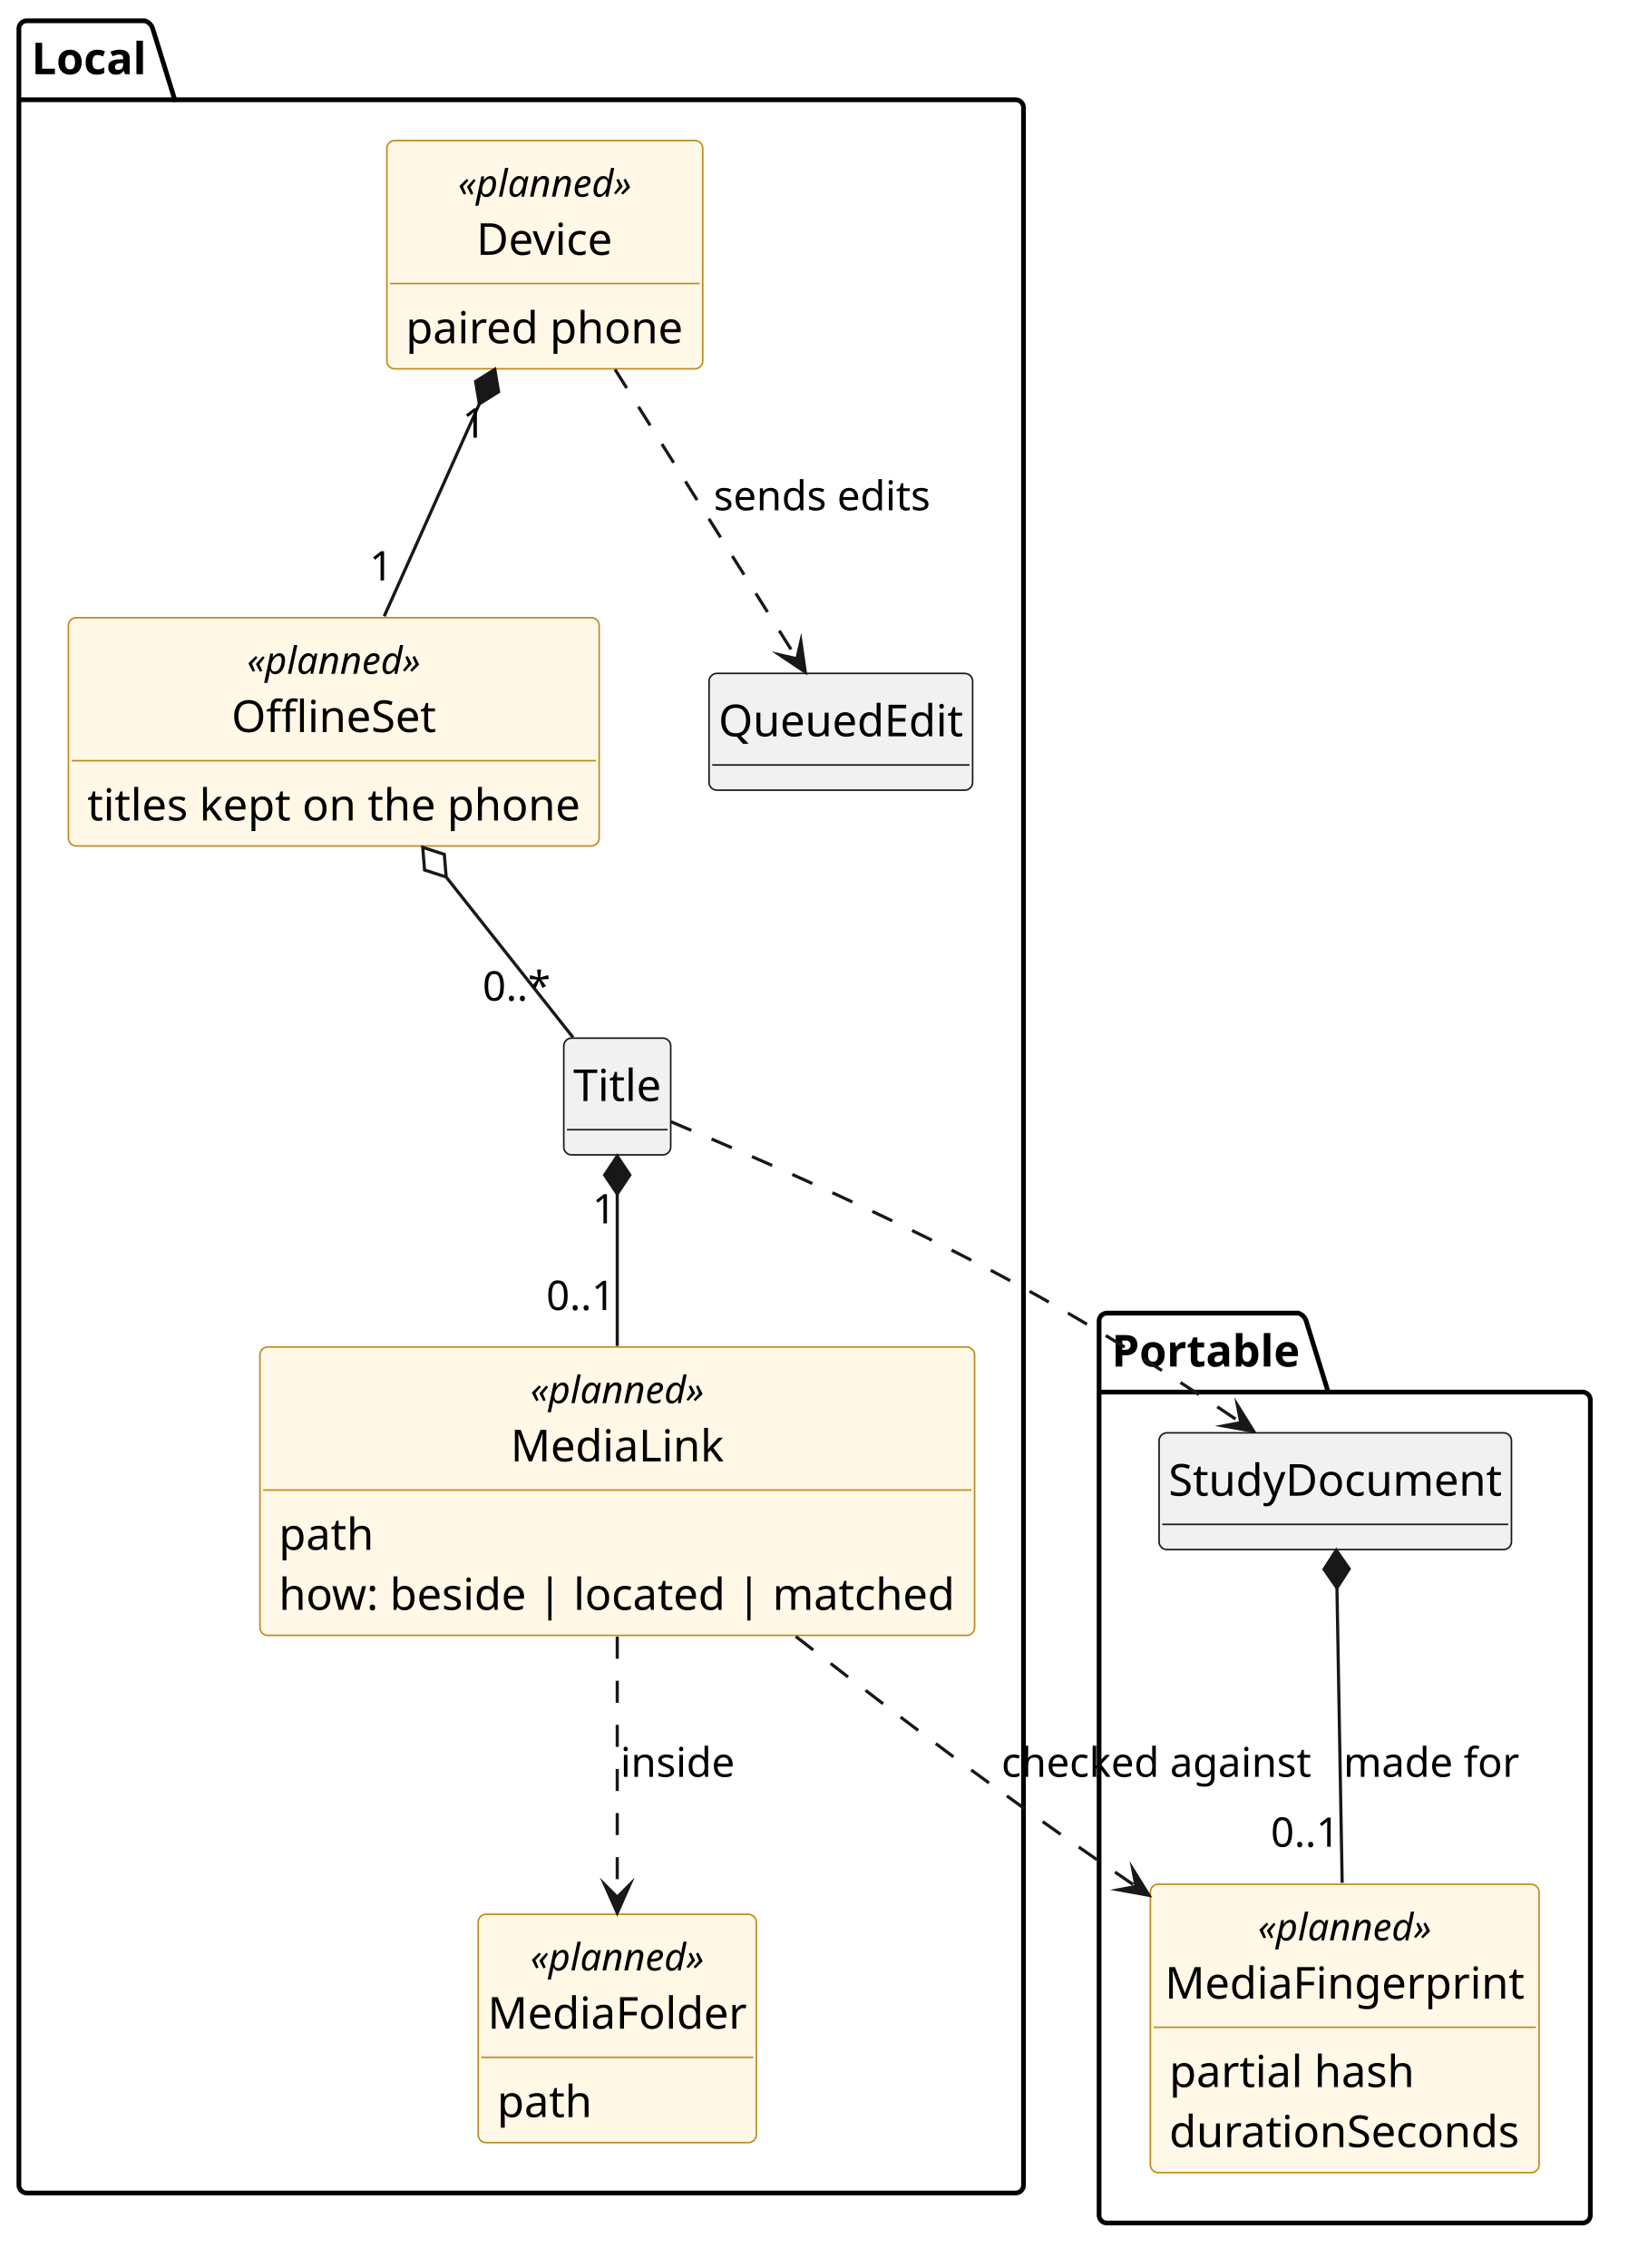
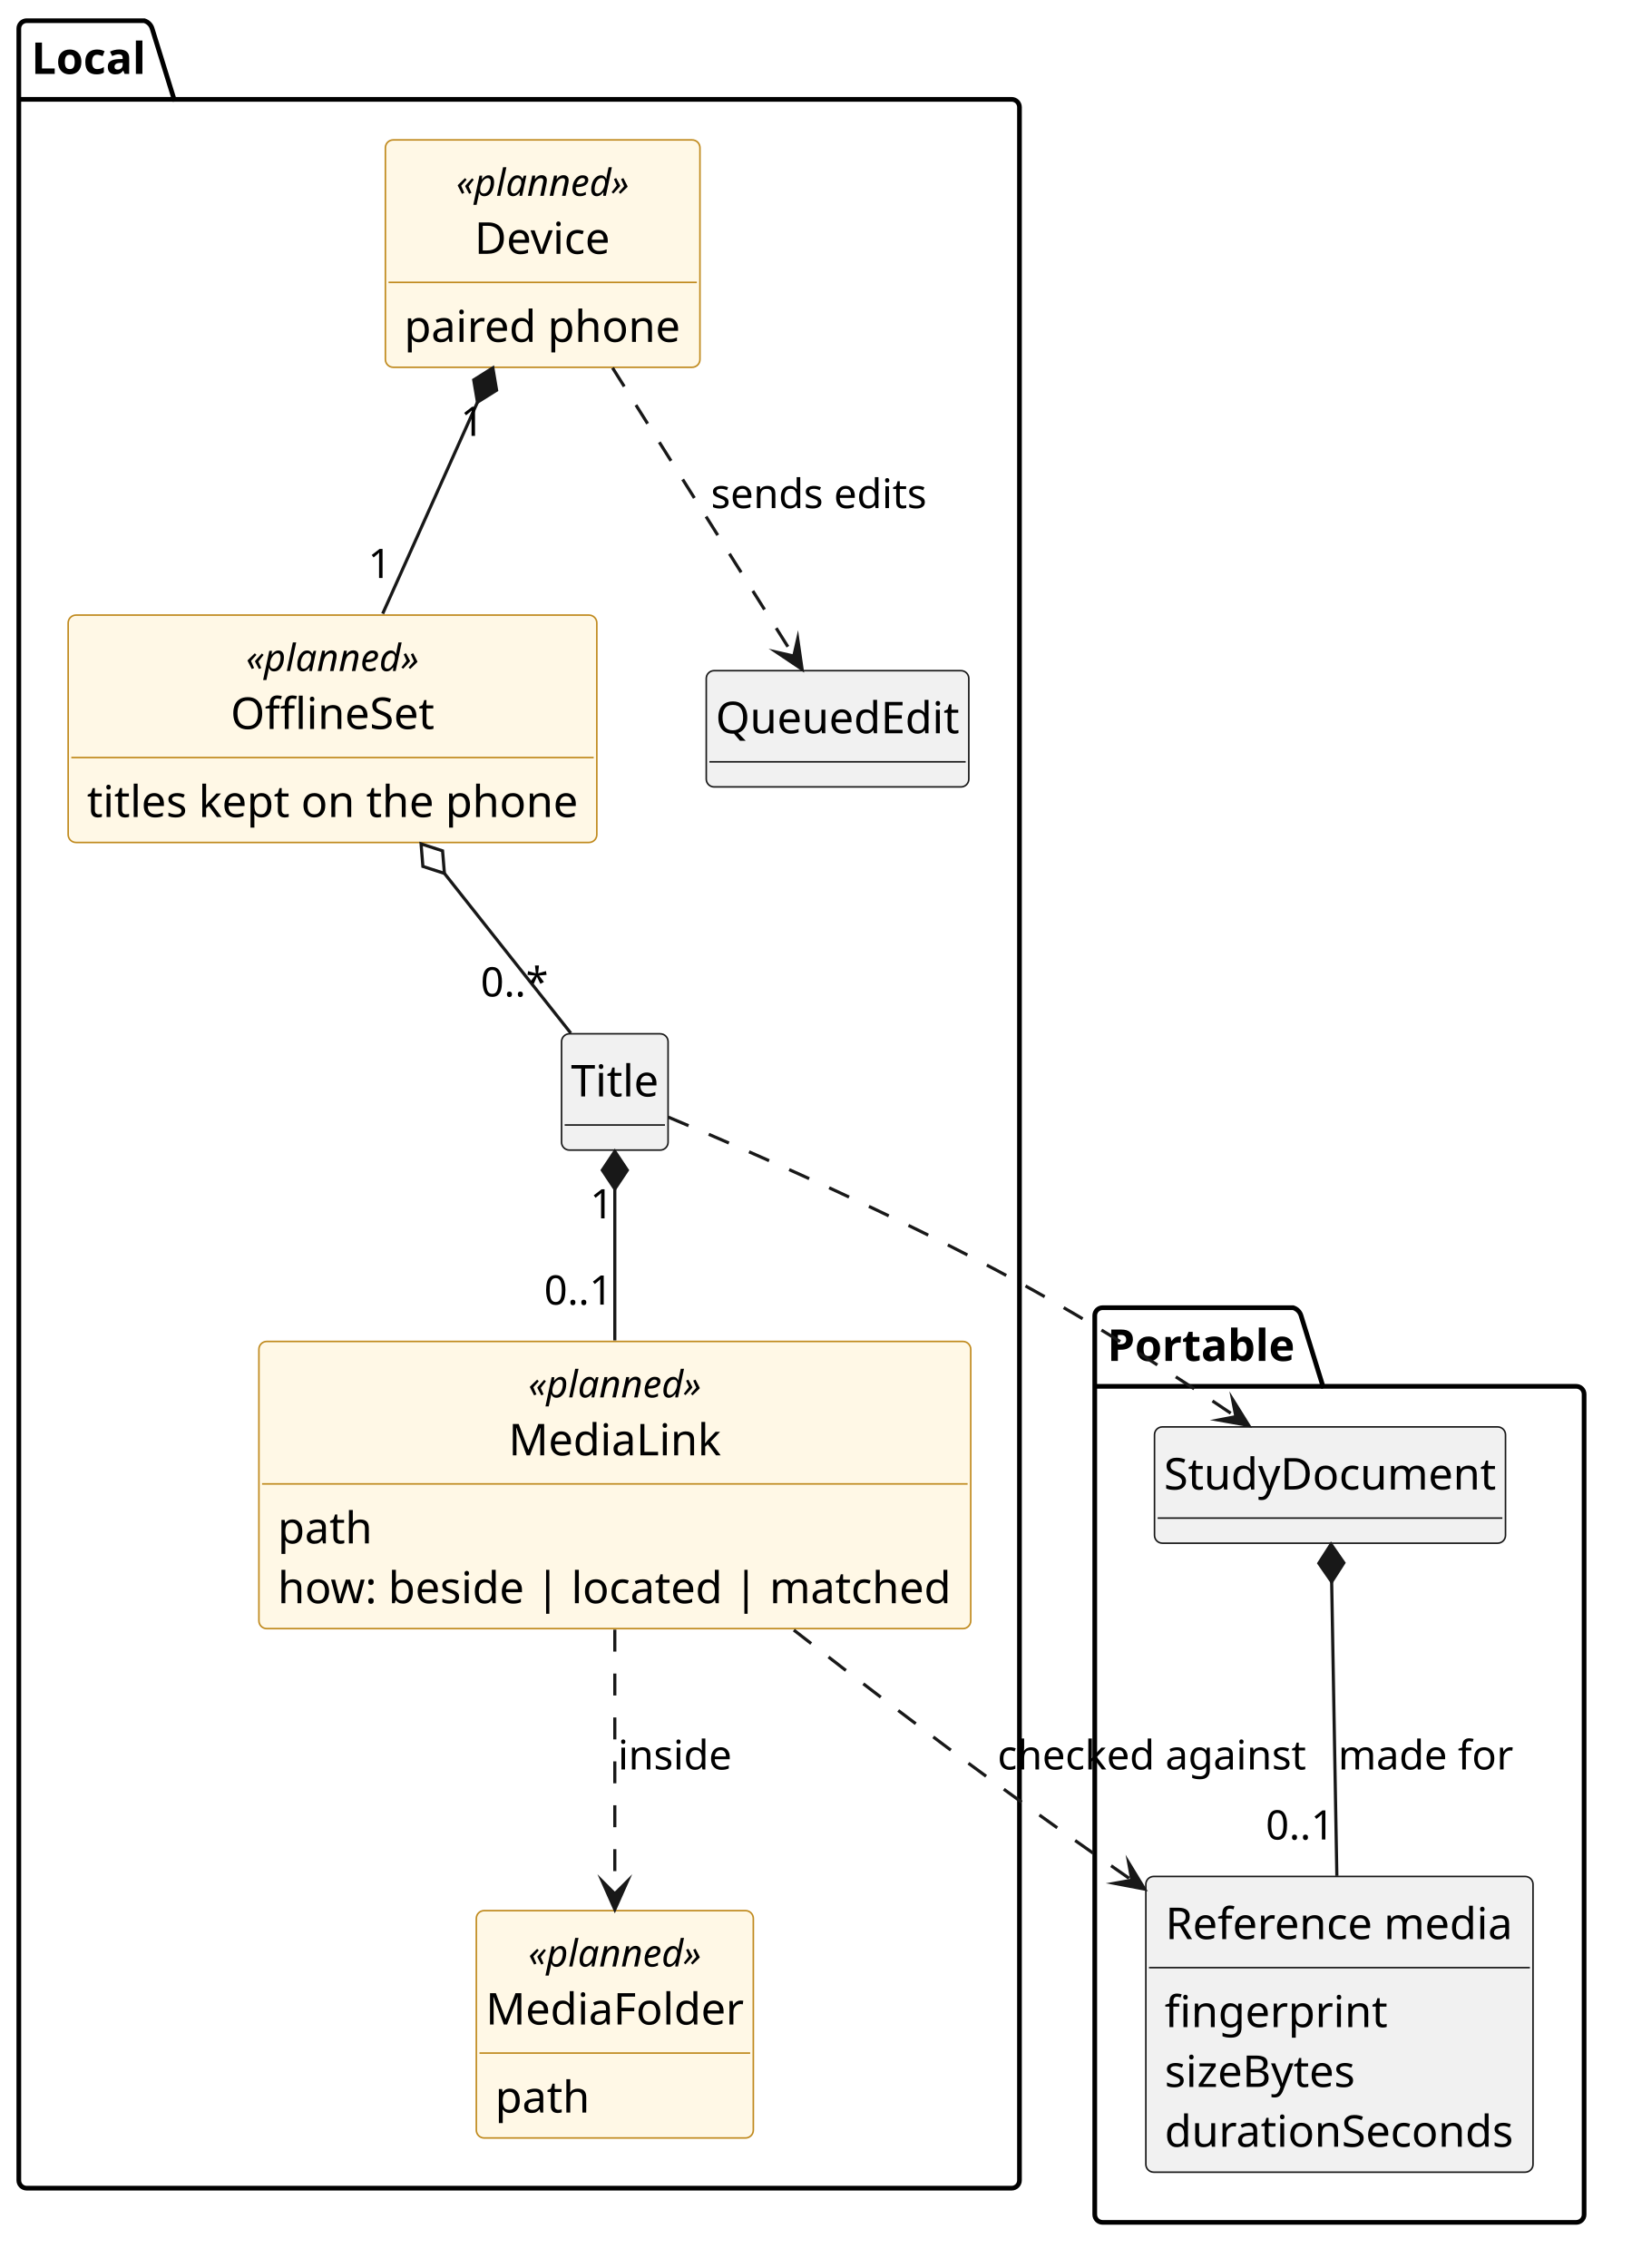
- <svg xmlns="http://www.w3.org/2000/svg" version="1.1" data-diagram-type="CLASS" style="width:520px;height:720px;background:#FFFFFF;" width="520px" height="720px" viewBox="0 0 520 720" zoomAndPan="magnify" preserveAspectRatio="none" contentStyleType="text/css">
+ <svg xmlns="http://www.w3.org/2000/svg" version="1.1" data-diagram-type="CLASS" style="width:520px;height:723px;background:#FFFFFF;" width="520px" height="723px" viewBox="0 0 520 723" zoomAndPan="magnify" preserveAspectRatio="none" contentStyleType="text/css">
  <defs />
  <g font-family="sans-serif" lengthAdjust="spacing">
    <g class="cluster" data-qualified-name="Portable" id="ent0001" data-source-line="11">
-       <path d="M351.5,416.862 L412.252,416.862 A3.75,3.75 0 0 1 414.752,419.362 L421.752,441.93 L502.5,441.93 A2.5,2.5 0 0 1 505,444.43 L505,703.222 A2.5,2.5 0 0 1 502.5,705.722 L351.5,705.722 A2.5,2.5 0 0 1 349,703.222 L349,419.362 A2.5,2.5 0 0 1 351.5,416.862" style="stroke:#000;stroke-width:1.5;" fill="none" />
-       <line x1="349" y1="441.93" x2="421.752" y2="441.93" style="stroke:#000;stroke-width:1.5;" />
-       <text x="353" y="433.828" fill="#000" font-size="14" textLength="59.752" font-weight="700">Portable</text>
+       <path d="M351.5,416.872 L412.252,416.872 A3.75,3.75 0 0 1 414.752,419.372 L421.752,441.94 L502.5,441.94 A2.5,2.5 0 0 1 505,444.44 L505,705.952 A2.5,2.5 0 0 1 502.5,708.452 L351.5,708.452 A2.5,2.5 0 0 1 349,705.952 L349,419.372 A2.5,2.5 0 0 1 351.5,416.872" style="stroke:#000;stroke-width:1.5;" fill="none" />
+       <line x1="349" y1="441.94" x2="421.752" y2="441.94" style="stroke:#000;stroke-width:1.5;" />
+       <text x="353" y="433.838" fill="#000" font-size="14" textLength="59.752" font-weight="700">Portable</text>
    </g>
-     <g class="cluster" data-qualified-name="Local" id="ent0004" data-source-line="18">
-       <path d="M8.5,6.602 L45.998,6.602 A3.75,3.75 0 0 1 48.498,9.102 L55.498,31.67 L322.5,31.67 A2.5,2.5 0 0 1 325,34.17 L325,693.692 A2.5,2.5 0 0 1 322.5,696.192 L8.5,696.192 A2.5,2.5 0 0 1 6,693.692 L6,9.102 A2.5,2.5 0 0 1 8.5,6.602" style="stroke:#000;stroke-width:1.5;" fill="none" />
+     <g class="cluster" data-qualified-name="Local" id="ent0004" data-source-line="19">
+       <path d="M8.5,6.602 L45.998,6.602 A3.75,3.75 0 0 1 48.498,9.102 L55.498,31.67 L322.5,31.67 A2.5,2.5 0 0 1 325,34.17 L325,695.052 A2.5,2.5 0 0 1 322.5,697.552 L8.5,697.552 A2.5,2.5 0 0 1 6,695.052 L6,9.102 A2.5,2.5 0 0 1 8.5,6.602" style="stroke:#000;stroke-width:1.5;" fill="none" />
      <line x1="6" y1="31.67" x2="55.498" y2="31.67" style="stroke:#000;stroke-width:1.5;" />
      <text x="10" y="23.568" fill="#000" font-size="14" textLength="36.498" font-weight="700">Local</text>
    </g>
    <g class="entity" data-qualified-name="Portable.StudyDocument" id="ent0002" data-source-line="12">
-       <rect x="368.05" y="454.862" width="111.896" height="37.068" fill="#F1F1F1" style="stroke:#181818;stroke-width:0.5;" rx="2.5" ry="2.5" />
-       <text x="371.05" y="474.828" fill="#000" font-size="14" textLength="105.896">StudyDocument</text>
-       <line x1="369.05" y1="483.93" x2="478.946" y2="483.93" style="stroke:#181818;stroke-width:0.5;" />
+       <rect x="368.05" y="454.872" width="111.896" height="37.068" fill="#F1F1F1" style="stroke:#181818;stroke-width:0.5;" rx="2.5" ry="2.5" />
+       <text x="371.05" y="474.838" fill="#000" font-size="14" textLength="105.896">StudyDocument</text>
+       <line x1="369.05" y1="483.94" x2="478.946" y2="483.94" style="stroke:#181818;stroke-width:0.5;" />
    </g>
-     <g class="entity" data-qualified-name="Portable.MediaFingerprint" id="ent0003" data-source-line="13">
-       <rect x="365.29" y="598.172" width="123.426" height="91.548" fill="#FFF8E6" style="stroke:#C08A1E;stroke-width:0.5;" rx="2.5" ry="2.5" />
-       <text x="399.433" y="616" fill="#000" font-size="12" textLength="55.14" font-style="italic">«planned»</text>
-       <text x="369.904" y="634.482" fill="#000" font-size="14" textLength="114.198">MediaFingerprint</text>
-       <line x1="366.29" y1="643.584" x2="487.716" y2="643.584" style="stroke:#C08A1E;stroke-width:0.5;" />
-       <text x="371.29" y="662.55" fill="#000" font-size="14" textLength="77.882">partial hash</text>
-       <text x="371.29" y="681.618" fill="#000" font-size="14" textLength="111.426">durationSeconds</text>
+     <g class="entity" data-qualified-name="Portable.Reference" id="ent0003" data-source-line="13">
+       <rect x="365.29" y="598.182" width="123.426" height="94.272" fill="#F1F1F1" style="stroke:#181818;stroke-width:0.5;" rx="2.5" ry="2.5" />
+       <text x="371.521" y="618.148" fill="#000" font-size="14" textLength="110.964">Reference media</text>
+       <line x1="366.29" y1="627.25" x2="487.716" y2="627.25" style="stroke:#181818;stroke-width:0.5;" />
+       <text x="371.29" y="646.216" fill="#000" font-size="14" textLength="71.078">fingerprint</text>
+       <text x="371.29" y="665.284" fill="#000" font-size="14" textLength="60.69">sizeBytes</text>
+       <text x="371.29" y="684.352" fill="#000" font-size="14" textLength="111.426">durationSeconds</text>
    </g>
-     <g class="entity" data-qualified-name="Local.Title" id="ent0005" data-source-line="19">
+     <g class="entity" data-qualified-name="Local.Title" id="ent0005" data-source-line="20">
      <rect x="179.02" y="329.562" width="33.958" height="37.068" fill="#F1F1F1" style="stroke:#181818;stroke-width:0.5;" rx="2.5" ry="2.5" />
      <text x="182.02" y="349.528" fill="#000" font-size="14" textLength="27.958">Title</text>
      <line x1="180.02" y1="358.63" x2="211.978" y2="358.63" style="stroke:#181818;stroke-width:0.5;" />
    </g>
-     <g class="entity" data-qualified-name="Local.MediaFolder" id="ent0006" data-source-line="20">
-       <rect x="151.85" y="607.712" width="88.306" height="72.48" fill="#FFF8E6" style="stroke:#C08A1E;stroke-width:0.5;" rx="2.5" ry="2.5" />
-       <text x="168.433" y="625.54" fill="#000" font-size="12" textLength="55.14" font-style="italic">«planned»</text>
-       <text x="154.85" y="644.022" fill="#000" font-size="14" textLength="82.306">MediaFolder</text>
-       <line x1="152.85" y1="653.124" x2="239.156" y2="653.124" style="stroke:#C08A1E;stroke-width:0.5;" />
-       <text x="157.85" y="672.09" fill="#000" font-size="14" textLength="30.17">path</text>
+     <g class="entity" data-qualified-name="Local.MediaFolder" id="ent0006" data-source-line="21">
+       <rect x="151.85" y="609.072" width="88.306" height="72.48" fill="#FFF8E6" style="stroke:#C08A1E;stroke-width:0.5;" rx="2.5" ry="2.5" />
+       <text x="168.433" y="626.9" fill="#000" font-size="12" textLength="55.14" font-style="italic">«planned»</text>
+       <text x="154.85" y="645.382" fill="#000" font-size="14" textLength="82.306">MediaFolder</text>
+       <line x1="152.85" y1="654.484" x2="239.156" y2="654.484" style="stroke:#C08A1E;stroke-width:0.5;" />
+       <text x="157.85" y="673.45" fill="#000" font-size="14" textLength="30.17">path</text>
    </g>
-     <g class="entity" data-qualified-name="Local.MediaLink" id="ent0007" data-source-line="23">
-       <rect x="82.54" y="427.622" width="226.927" height="91.548" fill="#FFF8E6" style="stroke:#C08A1E;stroke-width:0.5;" rx="2.5" ry="2.5" />
-       <text x="168.433" y="445.45" fill="#000" font-size="12" textLength="55.14" font-style="italic">«planned»</text>
-       <text x="162.131" y="463.932" fill="#000" font-size="14" textLength="67.746">MediaLink</text>
-       <line x1="83.54" y1="473.034" x2="308.467" y2="473.034" style="stroke:#C08A1E;stroke-width:0.5;" />
-       <text x="88.54" y="492" fill="#000" font-size="14" textLength="30.17">path</text>
-       <text x="88.54" y="511.068" fill="#000" font-size="14" textLength="214.927">how: beside | located | matched</text>
+     <g class="entity" data-qualified-name="Local.MediaLink" id="ent0007" data-source-line="24">
+       <rect x="82.54" y="427.632" width="226.927" height="91.548" fill="#FFF8E6" style="stroke:#C08A1E;stroke-width:0.5;" rx="2.5" ry="2.5" />
+       <text x="168.433" y="445.46" fill="#000" font-size="12" textLength="55.14" font-style="italic">«planned»</text>
+       <text x="162.131" y="463.942" fill="#000" font-size="14" textLength="67.746">MediaLink</text>
+       <line x1="83.54" y1="473.044" x2="308.467" y2="473.044" style="stroke:#C08A1E;stroke-width:0.5;" />
+       <text x="88.54" y="492.01" fill="#000" font-size="14" textLength="30.17">path</text>
+       <text x="88.54" y="511.078" fill="#000" font-size="14" textLength="214.927">how: beside | located | matched</text>
    </g>
-     <g class="entity" data-qualified-name="Local.Device" id="ent0008" data-source-line="27">
+     <g class="entity" data-qualified-name="Local.Device" id="ent0008" data-source-line="28">
      <rect x="122.86" y="44.602" width="100.284" height="72.48" fill="#FFF8E6" style="stroke:#C08A1E;stroke-width:0.5;" rx="2.5" ry="2.5" />
      <text x="145.432" y="62.43" fill="#000" font-size="12" textLength="55.14" font-style="italic">«planned»</text>
      <text x="151.274" y="80.912" fill="#000" font-size="14" textLength="43.456">Device</text>
      <line x1="123.86" y1="90.014" x2="222.144" y2="90.014" style="stroke:#C08A1E;stroke-width:0.5;" />
      <text x="128.86" y="108.98" fill="#000" font-size="14" textLength="88.284">paired phone</text>
    </g>
-     <g class="entity" data-qualified-name="Local.OfflineSet" id="ent0009" data-source-line="30">
+     <g class="entity" data-qualified-name="Local.OfflineSet" id="ent0009" data-source-line="31">
      <rect x="21.73" y="196.082" width="168.533" height="72.48" fill="#FFF8E6" style="stroke:#C08A1E;stroke-width:0.5;" rx="2.5" ry="2.5" />
      <text x="78.427" y="213.91" fill="#000" font-size="12" textLength="55.14" font-style="italic">«planned»</text>
      <text x="73.51" y="232.392" fill="#000" font-size="14" textLength="64.974">OfflineSet</text>
      <line x1="22.73" y1="241.494" x2="189.263" y2="241.494" style="stroke:#C08A1E;stroke-width:0.5;" />
      <text x="27.73" y="260.46" fill="#000" font-size="14" textLength="156.533">titles kept on the phone</text>
    </g>
-     <g class="entity" data-qualified-name="Local.QueuedEdit" id="ent0010" data-source-line="33">
-       <rect x="225.15" y="213.782" width="83.7" height="37.068" fill="#F1F1F1" style="stroke:#181818;stroke-width:0.5;" rx="2.5" ry="2.5" />
-       <text x="228.15" y="233.748" fill="#000" font-size="14" textLength="77.7">QueuedEdit</text>
-       <line x1="226.15" y1="242.85" x2="307.85" y2="242.85" style="stroke:#181818;stroke-width:0.5;" />
+     <g class="entity" data-qualified-name="Local.QueuedEdit" id="ent0010" data-source-line="34">
+       <rect x="225.15" y="213.792" width="83.7" height="37.068" fill="#F1F1F1" style="stroke:#181818;stroke-width:0.5;" rx="2.5" ry="2.5" />
+       <text x="228.15" y="233.758" fill="#000" font-size="14" textLength="77.7">QueuedEdit</text>
+       <line x1="226.15" y1="242.86" x2="307.85" y2="242.86" style="stroke:#181818;stroke-width:0.5;" />
    </g>
-     <g class="link" data-entity-1="ent0002" data-entity-2="ent0003" id="lnk11" data-source-line="36" data-link-type="composition">
-       <path d="M424.532,504.12 C424.972,528.97 425.58,563.012 426.19,597.712" style="stroke:#181818;stroke-width:1;" fill="none" id="StudyDocument-backto-MediaFingerprint" codeLine="36" />
-       <polygon points="424.32,492.122,420.427,498.192,424.532,504.12,428.426,498.05,424.32,492.122" fill="#181818" style="stroke:#181818;stroke-width:1;stroke-linejoin:miter;stroke-miterlimit:10;" />
-       <text x="426.59" y="564.069" fill="#000" font-size="13" textLength="55.861">made for</text>
-       <text x="403.522" y="586.282" fill="#000" font-size="13" textLength="21.84">0..1</text>
+     <g class="link" data-entity-1="ent0002" data-entity-2="ent0003" id="lnk11" data-source-line="37" data-link-type="composition">
+       <path d="M424.527,504.27 C424.957,529.15 425.57,563.102 426.18,598.002" style="stroke:#181818;stroke-width:1;" fill="none" id="StudyDocument-backto-Reference" codeLine="37" />
+       <polygon points="424.32,492.272,420.424,498.34,424.527,504.27,428.423,498.202,424.32,492.272" fill="#181818" style="stroke:#181818;stroke-width:1;stroke-linejoin:miter;stroke-miterlimit:10;" />
+       <text x="426.59" y="564.079" fill="#000" font-size="13" textLength="55.861">made for</text>
+       <text x="403.511" y="586.406" fill="#000" font-size="13" textLength="21.84">0..1</text>
    </g>
-     <g class="link" data-entity-1="ent0005" data-entity-2="ent0002" id="lnk12" data-source-line="37" data-link-type="dependency">
-       <path d="M213.06,356.112 C238.1,366.612 286.06,387.482 325,408.862 C350.6,422.922 374.352,438.296 393.982,451.606" style="stroke:#181818;stroke-width:1;stroke-dasharray:7,7;" fill="none" id="Title-to-StudyDocument" codeLine="37" />
-       <polygon points="398.12,454.412,392.916,446.05,393.982,451.606,388.426,452.672,398.12,454.412" fill="#181818" style="stroke:#181818;stroke-width:1;stroke-linejoin:miter;stroke-miterlimit:10;" />
+     <g class="link" data-entity-1="ent0005" data-entity-2="ent0002" id="lnk12" data-source-line="38" data-link-type="dependency">
+       <path d="M213.06,356.122 C238.1,366.622 286.06,387.482 325,408.872 C350.6,422.932 374.351,438.307 393.981,451.607" style="stroke:#181818;stroke-width:1;stroke-dasharray:7,7;" fill="none" id="Title-to-StudyDocument" codeLine="38" />
+       <polygon points="398.12,454.412,392.913,446.052,393.981,451.607,388.425,452.675,398.12,454.412" fill="#181818" style="stroke:#181818;stroke-width:1;stroke-linejoin:miter;stroke-miterlimit:10;" />
    </g>
-     <g class="link" data-entity-1="ent0005" data-entity-2="ent0007" id="lnk13" data-source-line="38" data-link-type="composition">
-       <path d="M196,379.022 C196,394.782 196,406.402 196,427.292" style="stroke:#181818;stroke-width:1;" fill="none" id="Title-backto-MediaLink" codeLine="38" />
-       <polygon points="196,367.022,192,373.022,196,379.022,200,373.022,196,367.022" fill="#181818" style="stroke:#181818;stroke-width:1;stroke-linejoin:miter;stroke-miterlimit:10;" />
-       <text x="188.118" y="388.385" fill="#000" font-size="13">1</text>
-       <text x="173.456" y="415.882" fill="#000" font-size="13" textLength="21.84">0..1</text>
+     <g class="link" data-entity-1="ent0005" data-entity-2="ent0007" id="lnk13" data-source-line="39" data-link-type="composition">
+       <path d="M196,379.032 C196,394.792 196,406.412 196,427.302" style="stroke:#181818;stroke-width:1;" fill="none" id="Title-backto-MediaLink" codeLine="39" />
+       <polygon points="196,367.032,192,373.032,196,379.032,200,373.032,196,367.032" fill="#181818" style="stroke:#181818;stroke-width:1;stroke-linejoin:miter;stroke-miterlimit:10;" />
+       <text x="188.118" y="388.397" fill="#000" font-size="13">1</text>
+       <text x="173.456" y="415.892" fill="#000" font-size="13" textLength="21.84">0..1</text>
    </g>
-     <g class="link" data-entity-1="ent0007" data-entity-2="ent0006" id="lnk14" data-source-line="39" data-link-type="dependency">
-       <path d="M196,519.572 C196,547.062 196,576.702 196,602.272" style="stroke:#181818;stroke-width:1;stroke-dasharray:7,7;" fill="none" id="MediaLink-to-MediaFolder" codeLine="39" />
-       <polygon points="196,607.272,200,598.272,196,602.272,192,598.272,196,607.272" fill="#181818" style="stroke:#181818;stroke-width:1;stroke-linejoin:miter;stroke-miterlimit:10;" />
-       <text x="197" y="564.069" fill="#000" font-size="13" textLength="36.296">inside</text>
+     <g class="link" data-entity-1="ent0007" data-entity-2="ent0006" id="lnk14" data-source-line="40" data-link-type="dependency">
+       <path d="M196,519.492 C196,547.412 196,577.762 196,603.712" style="stroke:#181818;stroke-width:1;stroke-dasharray:7,7;" fill="none" id="MediaLink-to-MediaFolder" codeLine="40" />
+       <polygon points="196,608.712,200,599.712,196,603.712,192,599.712,196,608.712" fill="#181818" style="stroke:#181818;stroke-width:1;stroke-linejoin:miter;stroke-miterlimit:10;" />
+       <text x="197" y="564.079" fill="#000" font-size="13" textLength="36.296">inside</text>
    </g>
-     <g class="link" data-entity-1="ent0007" data-entity-2="ent0003" id="lnk15" data-source-line="40" data-link-type="dependency">
-       <path d="M252.69,519.502 C272.79,535.182 295.71,552.712 317,568.172 C332.32,579.302 344.977,588.159 360.727,598.879" style="stroke:#181818;stroke-width:1;stroke-dasharray:7,7;" fill="none" id="MediaLink-to-MediaFingerprint" codeLine="40" />
-       <polygon points="364.86,601.692,359.671,593.321,360.727,598.879,355.169,599.935,364.86,601.692" fill="#181818" style="stroke:#181818;stroke-width:1;stroke-linejoin:miter;stroke-miterlimit:10;" />
-       <text x="318" y="564.069" fill="#000" font-size="13" textLength="98.384">checked against</text>
+     <g class="link" data-entity-1="ent0007" data-entity-2="ent0003" id="lnk15" data-source-line="41" data-link-type="dependency">
+       <path d="M253.07,519.642 C273.1,535.262 295.88,552.712 317,568.182 C332.36,579.432 345.061,588.443 360.811,599.363" style="stroke:#181818;stroke-width:1;stroke-dasharray:7,7;" fill="none" id="MediaLink-to-Reference" codeLine="41" />
+       <polygon points="364.92,602.212,359.803,593.797,360.811,599.363,355.245,600.371,364.92,602.212" fill="#181818" style="stroke:#181818;stroke-width:1;stroke-linejoin:miter;stroke-miterlimit:10;" />
+       <text x="318" y="564.079" fill="#000" font-size="13" textLength="98.384">checked against</text>
    </g>
-     <g class="link" data-entity-1="ent0008" data-entity-2="ent0009" id="lnk16" data-source-line="41" data-link-type="composition">
-       <path d="M152.214,128.213 C141.614,151.873 132.62,171.922 122,195.632" style="stroke:#181818;stroke-width:1;" fill="none" id="Device-backto-OfflineSet" codeLine="41" />
-       <polygon points="157.12,117.262,151.016,121.102,152.214,128.213,158.317,124.373,157.12,117.262" fill="#181818" style="stroke:#181818;stroke-width:1;stroke-linejoin:miter;stroke-miterlimit:10;" />
-       <text x="146.826" y="138.94" fill="#000" font-size="13">1</text>
+     <g class="link" data-entity-1="ent0008" data-entity-2="ent0009" id="lnk16" data-source-line="42" data-link-type="composition">
+       <path d="M152.212,128.222 C141.612,151.872 132.62,171.922 122,195.632" style="stroke:#181818;stroke-width:1;" fill="none" id="Device-backto-OfflineSet" codeLine="42" />
+       <polygon points="157.12,117.272,151.016,121.111,152.212,128.222,158.316,124.383,157.12,117.272" fill="#181818" style="stroke:#181818;stroke-width:1;stroke-linejoin:miter;stroke-miterlimit:10;" />
+       <text x="146.826" y="138.952" fill="#000" font-size="13">1</text>
      <text x="117.345" y="184.262" fill="#000" font-size="13">1</text>
    </g>
-     <g class="link" data-entity-1="ent0009" data-entity-2="ent0005" id="lnk17" data-source-line="42" data-link-type="aggregation">
-       <path d="M141.676,278.413 C157.556,298.483 169.24,313.262 181.96,329.342" style="stroke:#181818;stroke-width:1;" fill="none" id="OfflineSet-backto-Title" codeLine="42" />
-       <polygon points="134.23,269.002,134.816,276.189,141.676,278.413,141.09,271.225,134.23,269.002" fill="none" style="stroke:#181818;stroke-width:1;stroke-linejoin:miter;stroke-miterlimit:10;" />
+     <g class="link" data-entity-1="ent0009" data-entity-2="ent0005" id="lnk17" data-source-line="43" data-link-type="aggregation">
+       <path d="M141.676,278.423 C157.556,298.493 169.24,313.262 181.96,329.342" style="stroke:#181818;stroke-width:1;" fill="none" id="OfflineSet-backto-Title" codeLine="43" />
+       <polygon points="134.23,269.012,134.816,276.199,141.676,278.423,141.09,271.235,134.23,269.012" fill="none" style="stroke:#181818;stroke-width:1;stroke-linejoin:miter;stroke-miterlimit:10;" />
      <text x="153.229" y="317.664" fill="#000" font-size="13" textLength="21.567">0..*</text>
    </g>
-     <g class="link" data-entity-1="ent0008" data-entity-2="ent0010" id="lnk18" data-source-line="43" data-link-type="dependency">
-       <path d="M195.28,117.262 C214.28,147.482 238.158,185.449 253.048,209.129" style="stroke:#181818;stroke-width:1;stroke-dasharray:7,7;" fill="none" id="Device-to-QueuedEdit" codeLine="43" />
-       <polygon points="255.71,213.362,254.305,203.614,253.048,209.129,247.533,207.872,255.71,213.362" fill="#181818" style="stroke:#181818;stroke-width:1;stroke-linejoin:miter;stroke-miterlimit:10;" />
+     <g class="link" data-entity-1="ent0008" data-entity-2="ent0010" id="lnk18" data-source-line="44" data-link-type="dependency">
+       <path d="M195.28,117.272 C214.28,147.482 238.158,185.459 253.048,209.139" style="stroke:#181818;stroke-width:1;stroke-dasharray:7,7;" fill="none" id="Device-to-QueuedEdit" codeLine="44" />
+       <polygon points="255.71,213.372,254.305,203.624,253.048,209.139,247.533,207.882,255.71,213.372" fill="#181818" style="stroke:#181818;stroke-width:1;stroke-linejoin:miter;stroke-miterlimit:10;" />
      <text x="226.63" y="161.979" fill="#000" font-size="13" textLength="68.796">sends edits</text>
    </g>
  </g>
</svg>
